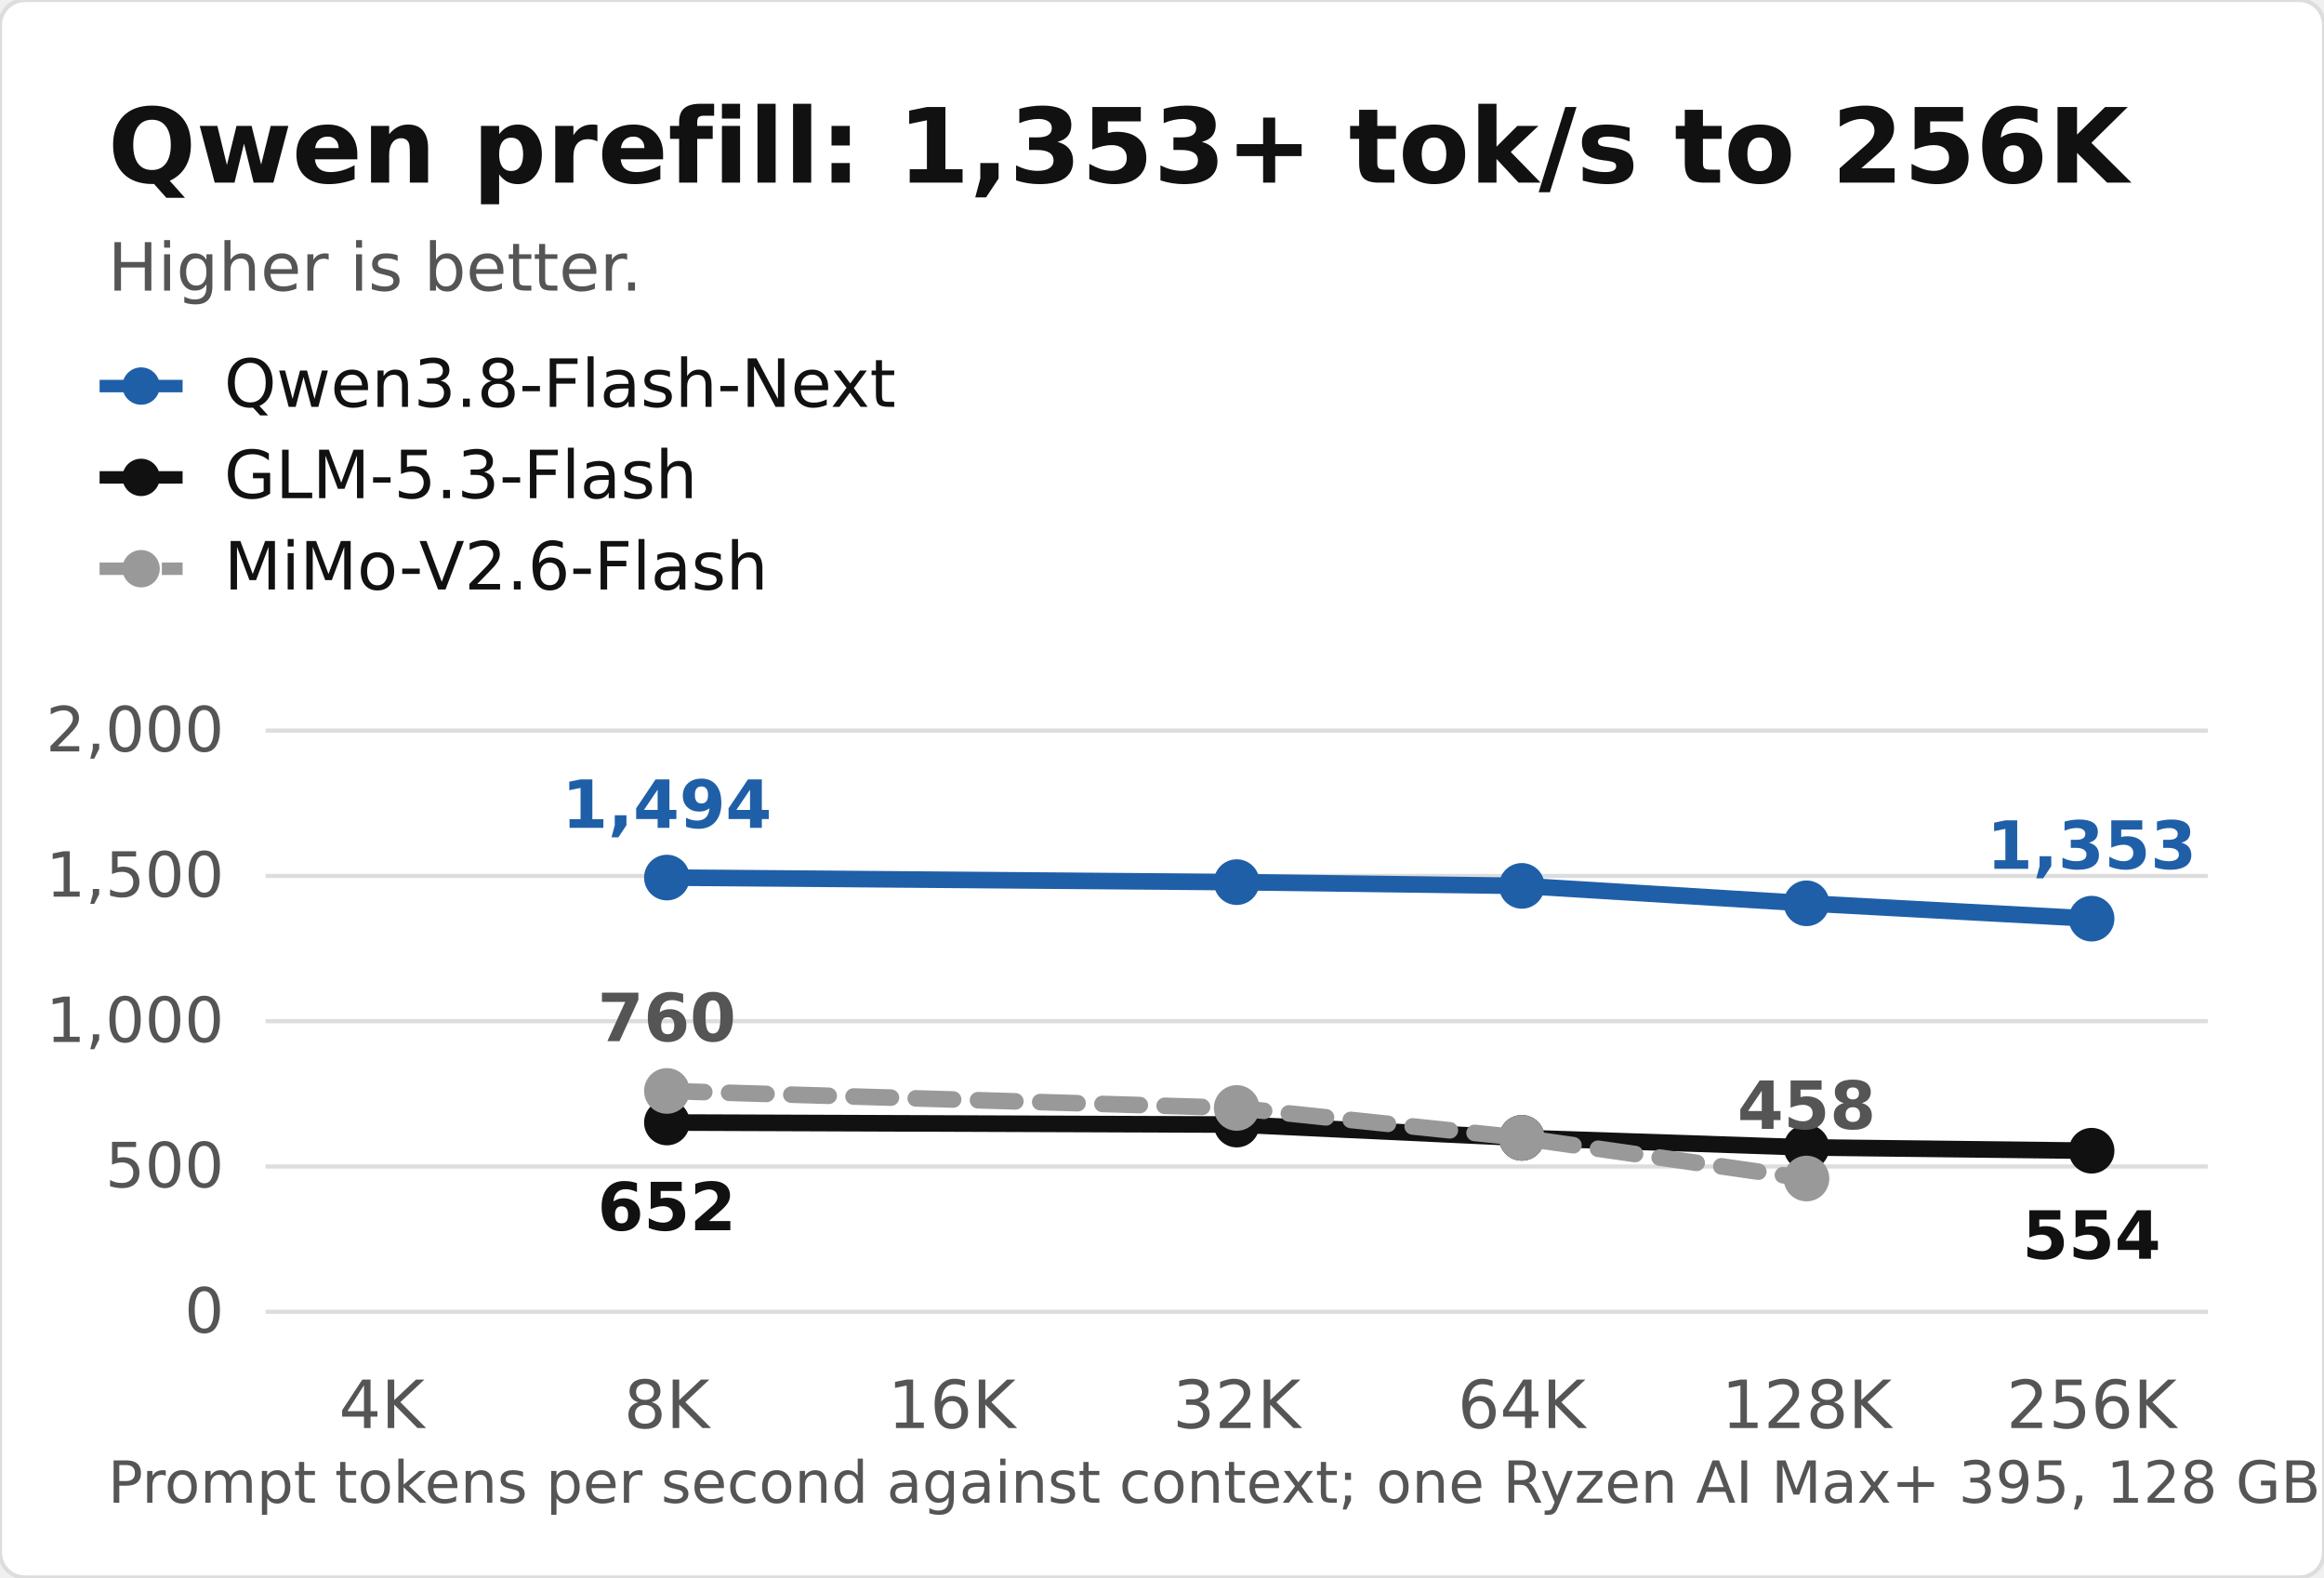
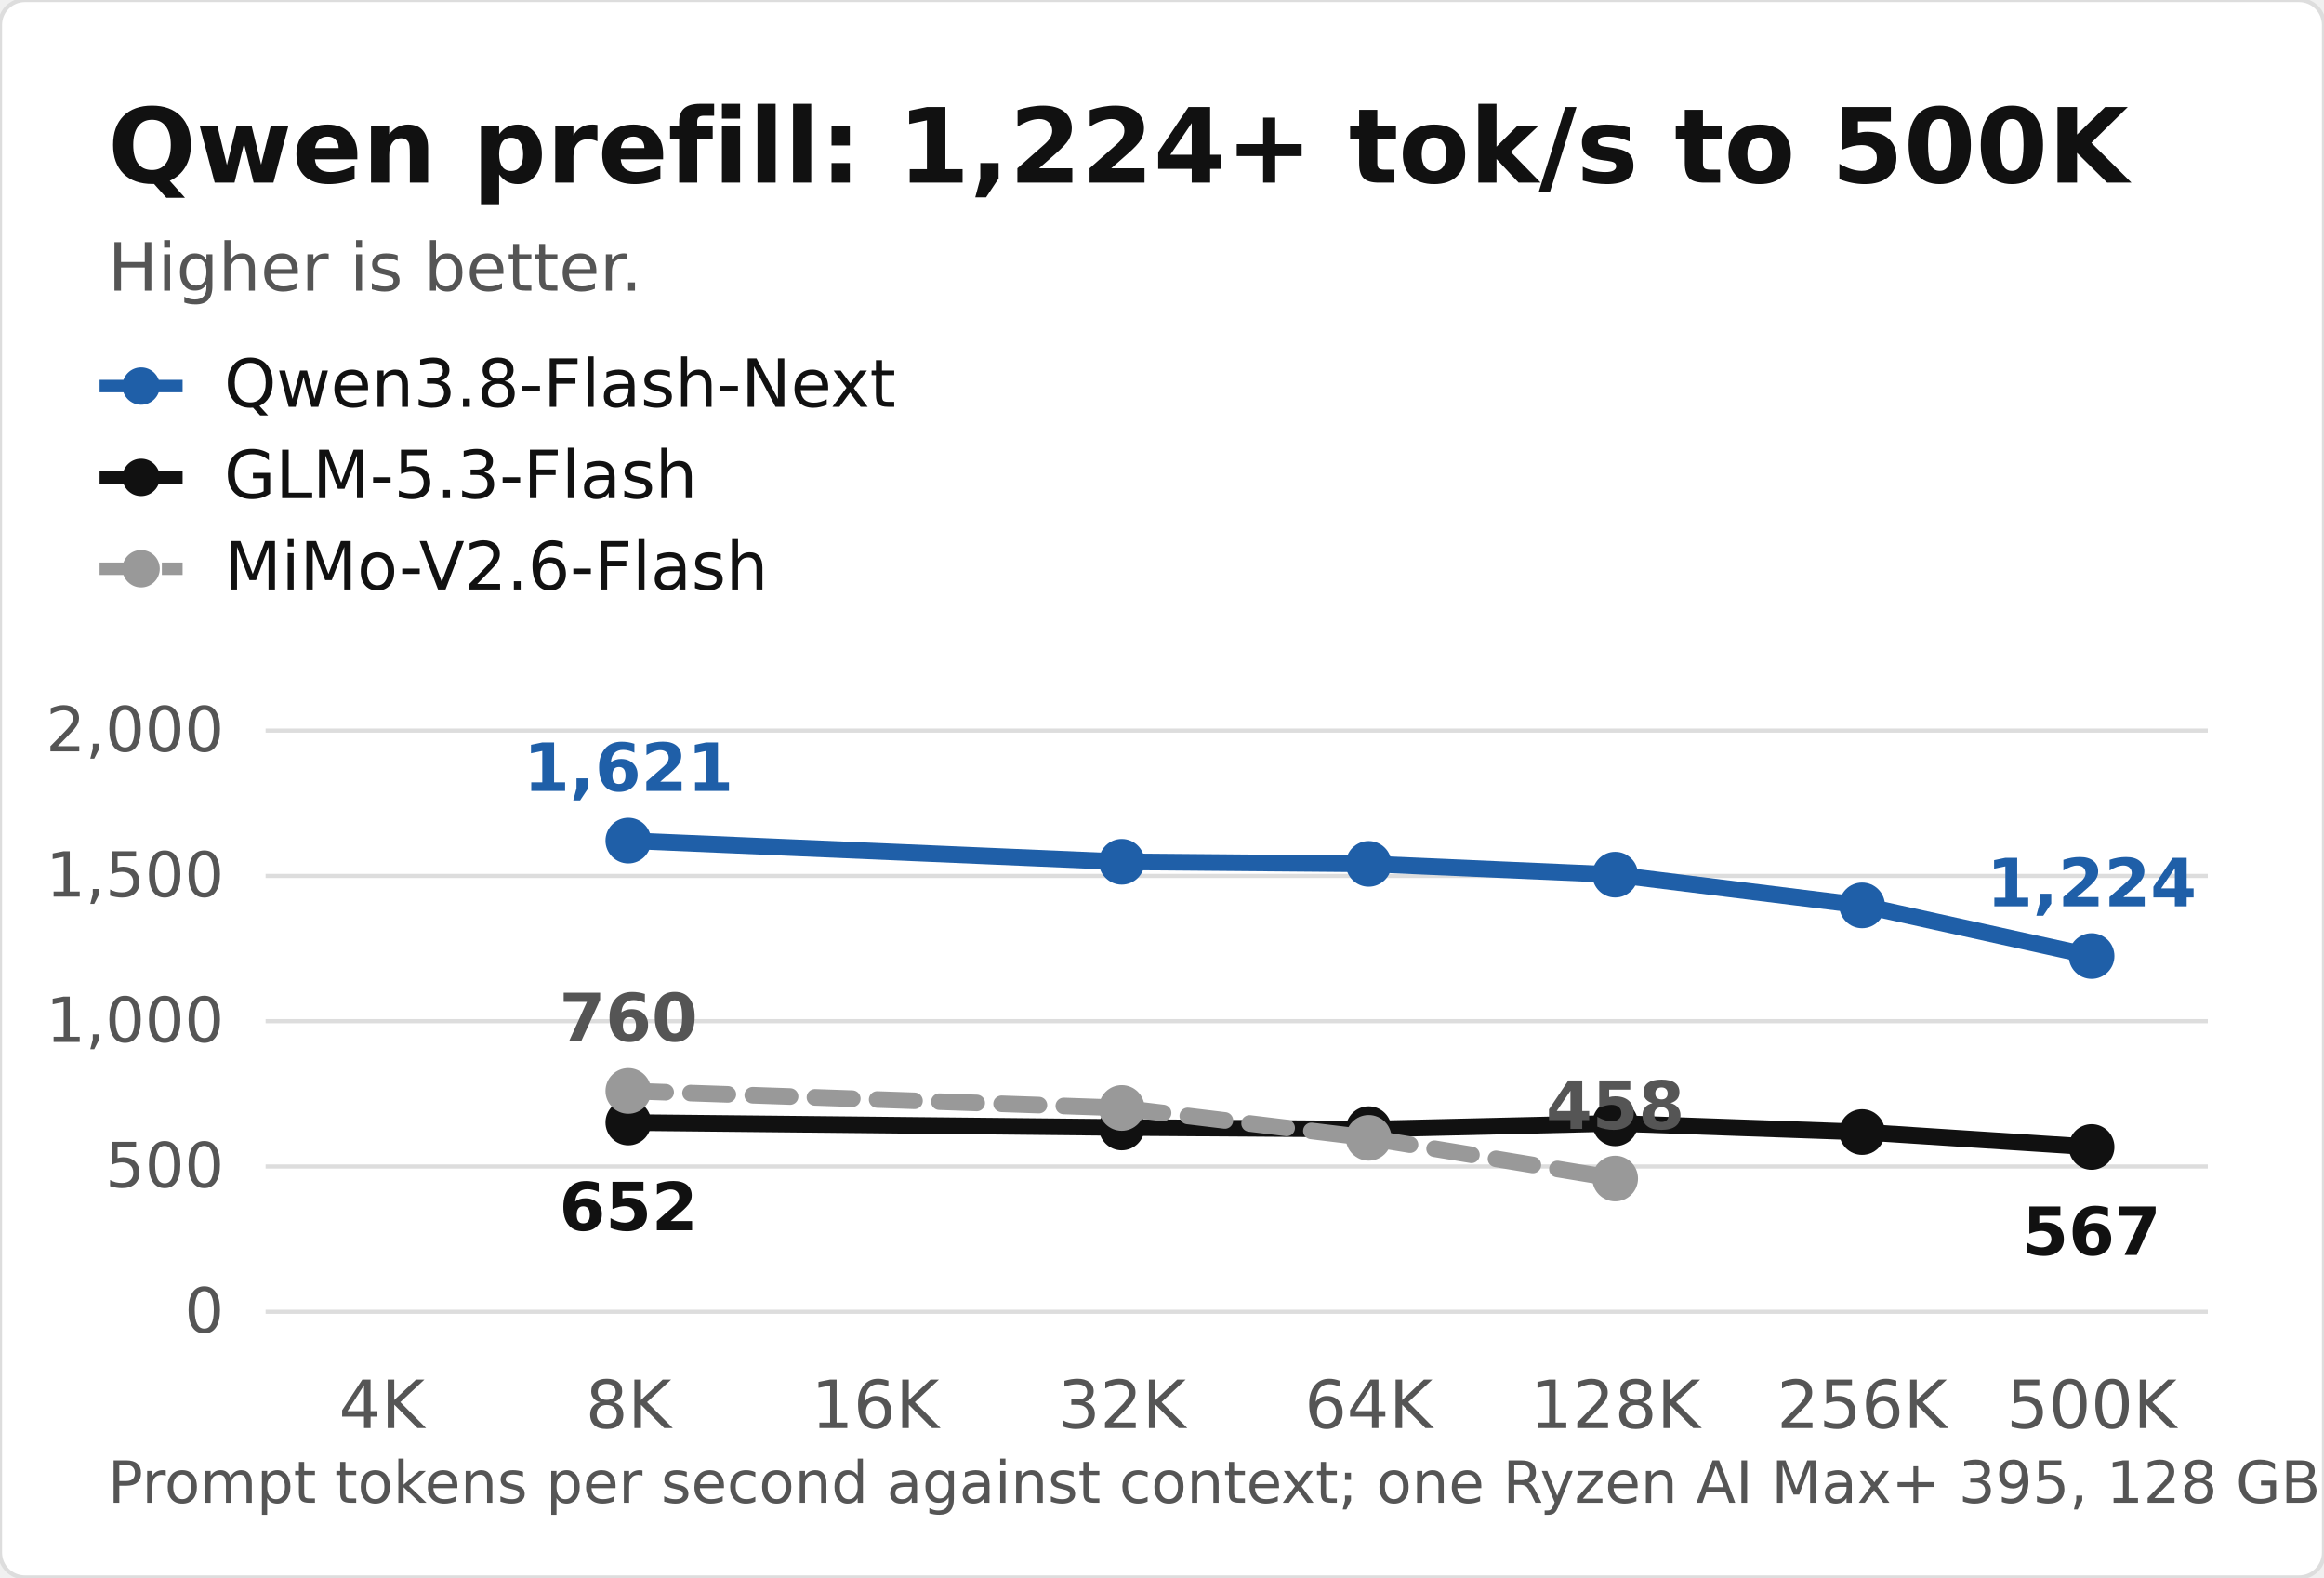
<svg xmlns="http://www.w3.org/2000/svg" width="560" height="380" viewBox="0 0 560 380" font-family="'Ubuntu Sans','DejaVu Sans',Helvetica,Arial,sans-serif">
  <rect width="560" height="380" rx="6" fill="#FFFFFF" stroke="#DDDDDD" />
-   <text x="26" y="44" fill="#111111" font-size="25" text-anchor="start" font-weight="700">Qwen prefill: 1,353+ tok/s to 256K</text>
+   <text x="26" y="44" fill="#111111" font-size="25" text-anchor="start" font-weight="700">Qwen prefill: 1,224+ tok/s to 500K</text>
  <text x="26" y="70" fill="#555555" font-size="16" text-anchor="start" font-weight="400">Higher is better.</text>
  <line x1="64" x2="532" y1="316.0" y2="316.0" stroke="#DDDDDD" />
  <text x="54" y="321.0" fill="#555555" font-size="15" text-anchor="end" font-weight="400">0</text>
  <line x1="64" x2="532" y1="281.0" y2="281.0" stroke="#DDDDDD" />
  <text x="54" y="286.0" fill="#555555" font-size="15" text-anchor="end" font-weight="400">500</text>
  <line x1="64" x2="532" y1="246.0" y2="246.0" stroke="#DDDDDD" />
  <text x="54" y="251.0" fill="#555555" font-size="15" text-anchor="end" font-weight="400">1,000</text>
  <line x1="64" x2="532" y1="211.0" y2="211.0" stroke="#DDDDDD" />
  <text x="54" y="216.0" fill="#555555" font-size="15" text-anchor="end" font-weight="400">1,500</text>
  <line x1="64" x2="532" y1="176.0" y2="176.0" stroke="#DDDDDD" />
  <text x="54" y="181.0" fill="#555555" font-size="15" text-anchor="end" font-weight="400">2,000</text>
  <text x="92.0" y="344" fill="#555555" font-size="16" text-anchor="middle" font-weight="400">4K</text>
-   <text x="160.667" y="344" fill="#555555" font-size="16" text-anchor="middle" font-weight="400">8K</text>
-   <text x="229.333" y="344" fill="#555555" font-size="16" text-anchor="middle" font-weight="400">16K</text>
-   <text x="298.0" y="344" fill="#555555" font-size="16" text-anchor="middle" font-weight="400">32K</text>
-   <text x="366.667" y="344" fill="#555555" font-size="16" text-anchor="middle" font-weight="400">64K</text>
-   <text x="435.333" y="344" fill="#555555" font-size="16" text-anchor="middle" font-weight="400">128K</text>
-   <text x="504.0" y="344" fill="#555555" font-size="16" text-anchor="middle" font-weight="400">256K</text>
+   <text x="151.445" y="344" fill="#555555" font-size="16" text-anchor="middle" font-weight="400">8K</text>
+   <text x="210.891" y="344" fill="#555555" font-size="16" text-anchor="middle" font-weight="400">16K</text>
+   <text x="270.336" y="344" fill="#555555" font-size="16" text-anchor="middle" font-weight="400">32K</text>
+   <text x="329.781" y="344" fill="#555555" font-size="16" text-anchor="middle" font-weight="400">64K</text>
+   <text x="389.227" y="344" fill="#555555" font-size="16" text-anchor="middle" font-weight="400">128K</text>
+   <text x="448.672" y="344" fill="#555555" font-size="16" text-anchor="middle" font-weight="400">256K</text>
+   <text x="504.0" y="344" fill="#555555" font-size="16" text-anchor="middle" font-weight="400">500K</text>
  <line x1="24" x2="44" y1="93" y2="93" stroke="#1F5FA8" stroke-width="3" />
  <circle cx="34" cy="93" r="4.5" fill="#1F5FA8" />
  <text x="54" y="98" fill="#111111" font-size="16" text-anchor="start" font-weight="400">Qwen3.8-Flash-Next</text>
-   <polyline fill="none" stroke="#1F5FA8" stroke-width="4" stroke-linejoin="round" stroke-linecap="round" points="160.7,211.4 298.0,212.5 366.7,213.4 435.3,217.6 504.0,221.3" />
-   <circle cx="160.7" cy="211.4" r="5.5" fill="#1F5FA8" />
-   <text x="160.667" y="199.42" fill="#1F5FA8" font-size="16" text-anchor="middle" font-weight="700">1,494</text>
-   <circle cx="298.0" cy="212.5" r="5.5" fill="#1F5FA8" />
-   <circle cx="366.7" cy="213.4" r="5.5" fill="#1F5FA8" />
-   <circle cx="435.3" cy="217.6" r="5.5" fill="#1F5FA8" />
-   <circle cx="504.0" cy="221.3" r="5.5" fill="#1F5FA8" />
-   <text x="504.0" y="209.29" fill="#1F5FA8" font-size="16" text-anchor="middle" font-weight="700">1,353</text>
+   <polyline fill="none" stroke="#1F5FA8" stroke-width="4" stroke-linejoin="round" stroke-linecap="round" points="151.4,202.5 270.3,207.6 329.8,208.1 389.2,210.7 448.7,218.1 504.0,230.3" />
+   <circle cx="151.4" cy="202.5" r="5.5" fill="#1F5FA8" />
+   <text x="151.445" y="190.53" fill="#1F5FA8" font-size="16" text-anchor="middle" font-weight="700">1,621</text>
+   <circle cx="270.3" cy="207.6" r="5.5" fill="#1F5FA8" />
+   <circle cx="329.8" cy="208.1" r="5.5" fill="#1F5FA8" />
+   <circle cx="389.2" cy="210.7" r="5.5" fill="#1F5FA8" />
+   <circle cx="448.7" cy="218.1" r="5.5" fill="#1F5FA8" />
+   <circle cx="504.0" cy="230.3" r="5.5" fill="#1F5FA8" />
+   <text x="504.0" y="218.32" fill="#1F5FA8" font-size="16" text-anchor="middle" font-weight="700">1,224</text>
  <line x1="24" x2="44" y1="115" y2="115" stroke="#111111" stroke-width="3" />
  <circle cx="34" cy="115" r="4.5" fill="#111111" />
  <text x="54" y="120" fill="#111111" font-size="16" text-anchor="start" font-weight="400">GLM-5.3-Flash</text>
-   <polyline fill="none" stroke="#111111" stroke-width="4" stroke-linejoin="round" stroke-linecap="round" points="160.7,270.4 298.0,270.9 366.7,274.1 435.3,276.4 504.0,277.2" />
-   <circle cx="160.7" cy="270.4" r="5.5" fill="#111111" />
-   <text x="160.667" y="296.36" fill="#111111" font-size="16" text-anchor="middle" font-weight="700">652</text>
-   <circle cx="298.0" cy="270.9" r="5.5" fill="#111111" />
-   <circle cx="366.7" cy="274.1" r="5.5" fill="#111111" />
-   <circle cx="435.3" cy="276.4" r="5.5" fill="#111111" />
-   <circle cx="504.0" cy="277.2" r="5.5" fill="#111111" />
-   <text x="504.0" y="303.22" fill="#111111" font-size="16" text-anchor="middle" font-weight="700">554</text>
+   <polyline fill="none" stroke="#111111" stroke-width="4" stroke-linejoin="round" stroke-linecap="round" points="151.4,270.4 270.3,271.6 329.8,272.0 389.2,270.6 448.7,272.7 504.0,276.3" />
+   <circle cx="151.4" cy="270.4" r="5.5" fill="#111111" />
+   <text x="151.445" y="296.36" fill="#111111" font-size="16" text-anchor="middle" font-weight="700">652</text>
+   <circle cx="270.3" cy="271.6" r="5.5" fill="#111111" />
+   <circle cx="329.8" cy="272.0" r="5.5" fill="#111111" />
+   <circle cx="389.2" cy="270.6" r="5.5" fill="#111111" />
+   <circle cx="448.7" cy="272.7" r="5.5" fill="#111111" />
+   <circle cx="504.0" cy="276.3" r="5.5" fill="#111111" />
+   <text x="504.0" y="302.31" fill="#111111" font-size="16" text-anchor="middle" font-weight="700">567</text>
  <line x1="24" x2="44" y1="137" y2="137" stroke="#999999" stroke-width="3" stroke-dasharray="9 6" />
  <circle cx="34" cy="137" r="4.5" fill="#999999" />
  <text x="54" y="142" fill="#111111" font-size="16" text-anchor="start" font-weight="400">MiMo-V2.6-Flash</text>
-   <polyline fill="none" stroke="#999999" stroke-width="4" stroke-linejoin="round" stroke-linecap="round" stroke-dasharray="9 6" points="160.7,262.8 298.0,266.9 366.7,274.1 435.3,283.9" />
-   <circle cx="160.7" cy="262.8" r="5.5" fill="#999999" />
-   <text x="160.667" y="250.8" fill="#555555" font-size="16" text-anchor="middle" font-weight="700">760</text>
-   <circle cx="298.0" cy="266.9" r="5.5" fill="#999999" />
-   <circle cx="366.7" cy="274.1" r="5.5" fill="#999999" />
-   <circle cx="435.3" cy="283.9" r="5.5" fill="#999999" />
-   <text x="435.333" y="271.94" fill="#555555" font-size="16" text-anchor="middle" font-weight="700">458</text>
+   <polyline fill="none" stroke="#999999" stroke-width="4" stroke-linejoin="round" stroke-linecap="round" stroke-dasharray="9 6" points="151.4,262.8 270.3,266.9 329.8,274.1 389.2,283.9" />
+   <circle cx="151.4" cy="262.8" r="5.5" fill="#999999" />
+   <text x="151.445" y="250.8" fill="#555555" font-size="16" text-anchor="middle" font-weight="700">760</text>
+   <circle cx="270.3" cy="266.9" r="5.5" fill="#999999" />
+   <circle cx="329.8" cy="274.1" r="5.5" fill="#999999" />
+   <circle cx="389.2" cy="283.9" r="5.5" fill="#999999" />
+   <text x="389.227" y="271.94" fill="#555555" font-size="16" text-anchor="middle" font-weight="700">458</text>
  <text x="26" y="362" fill="#555555" font-size="14" text-anchor="start" font-weight="400">Prompt tokens per second against context; one Ryzen AI Max+ 395, 128 GB.</text>
</svg>
